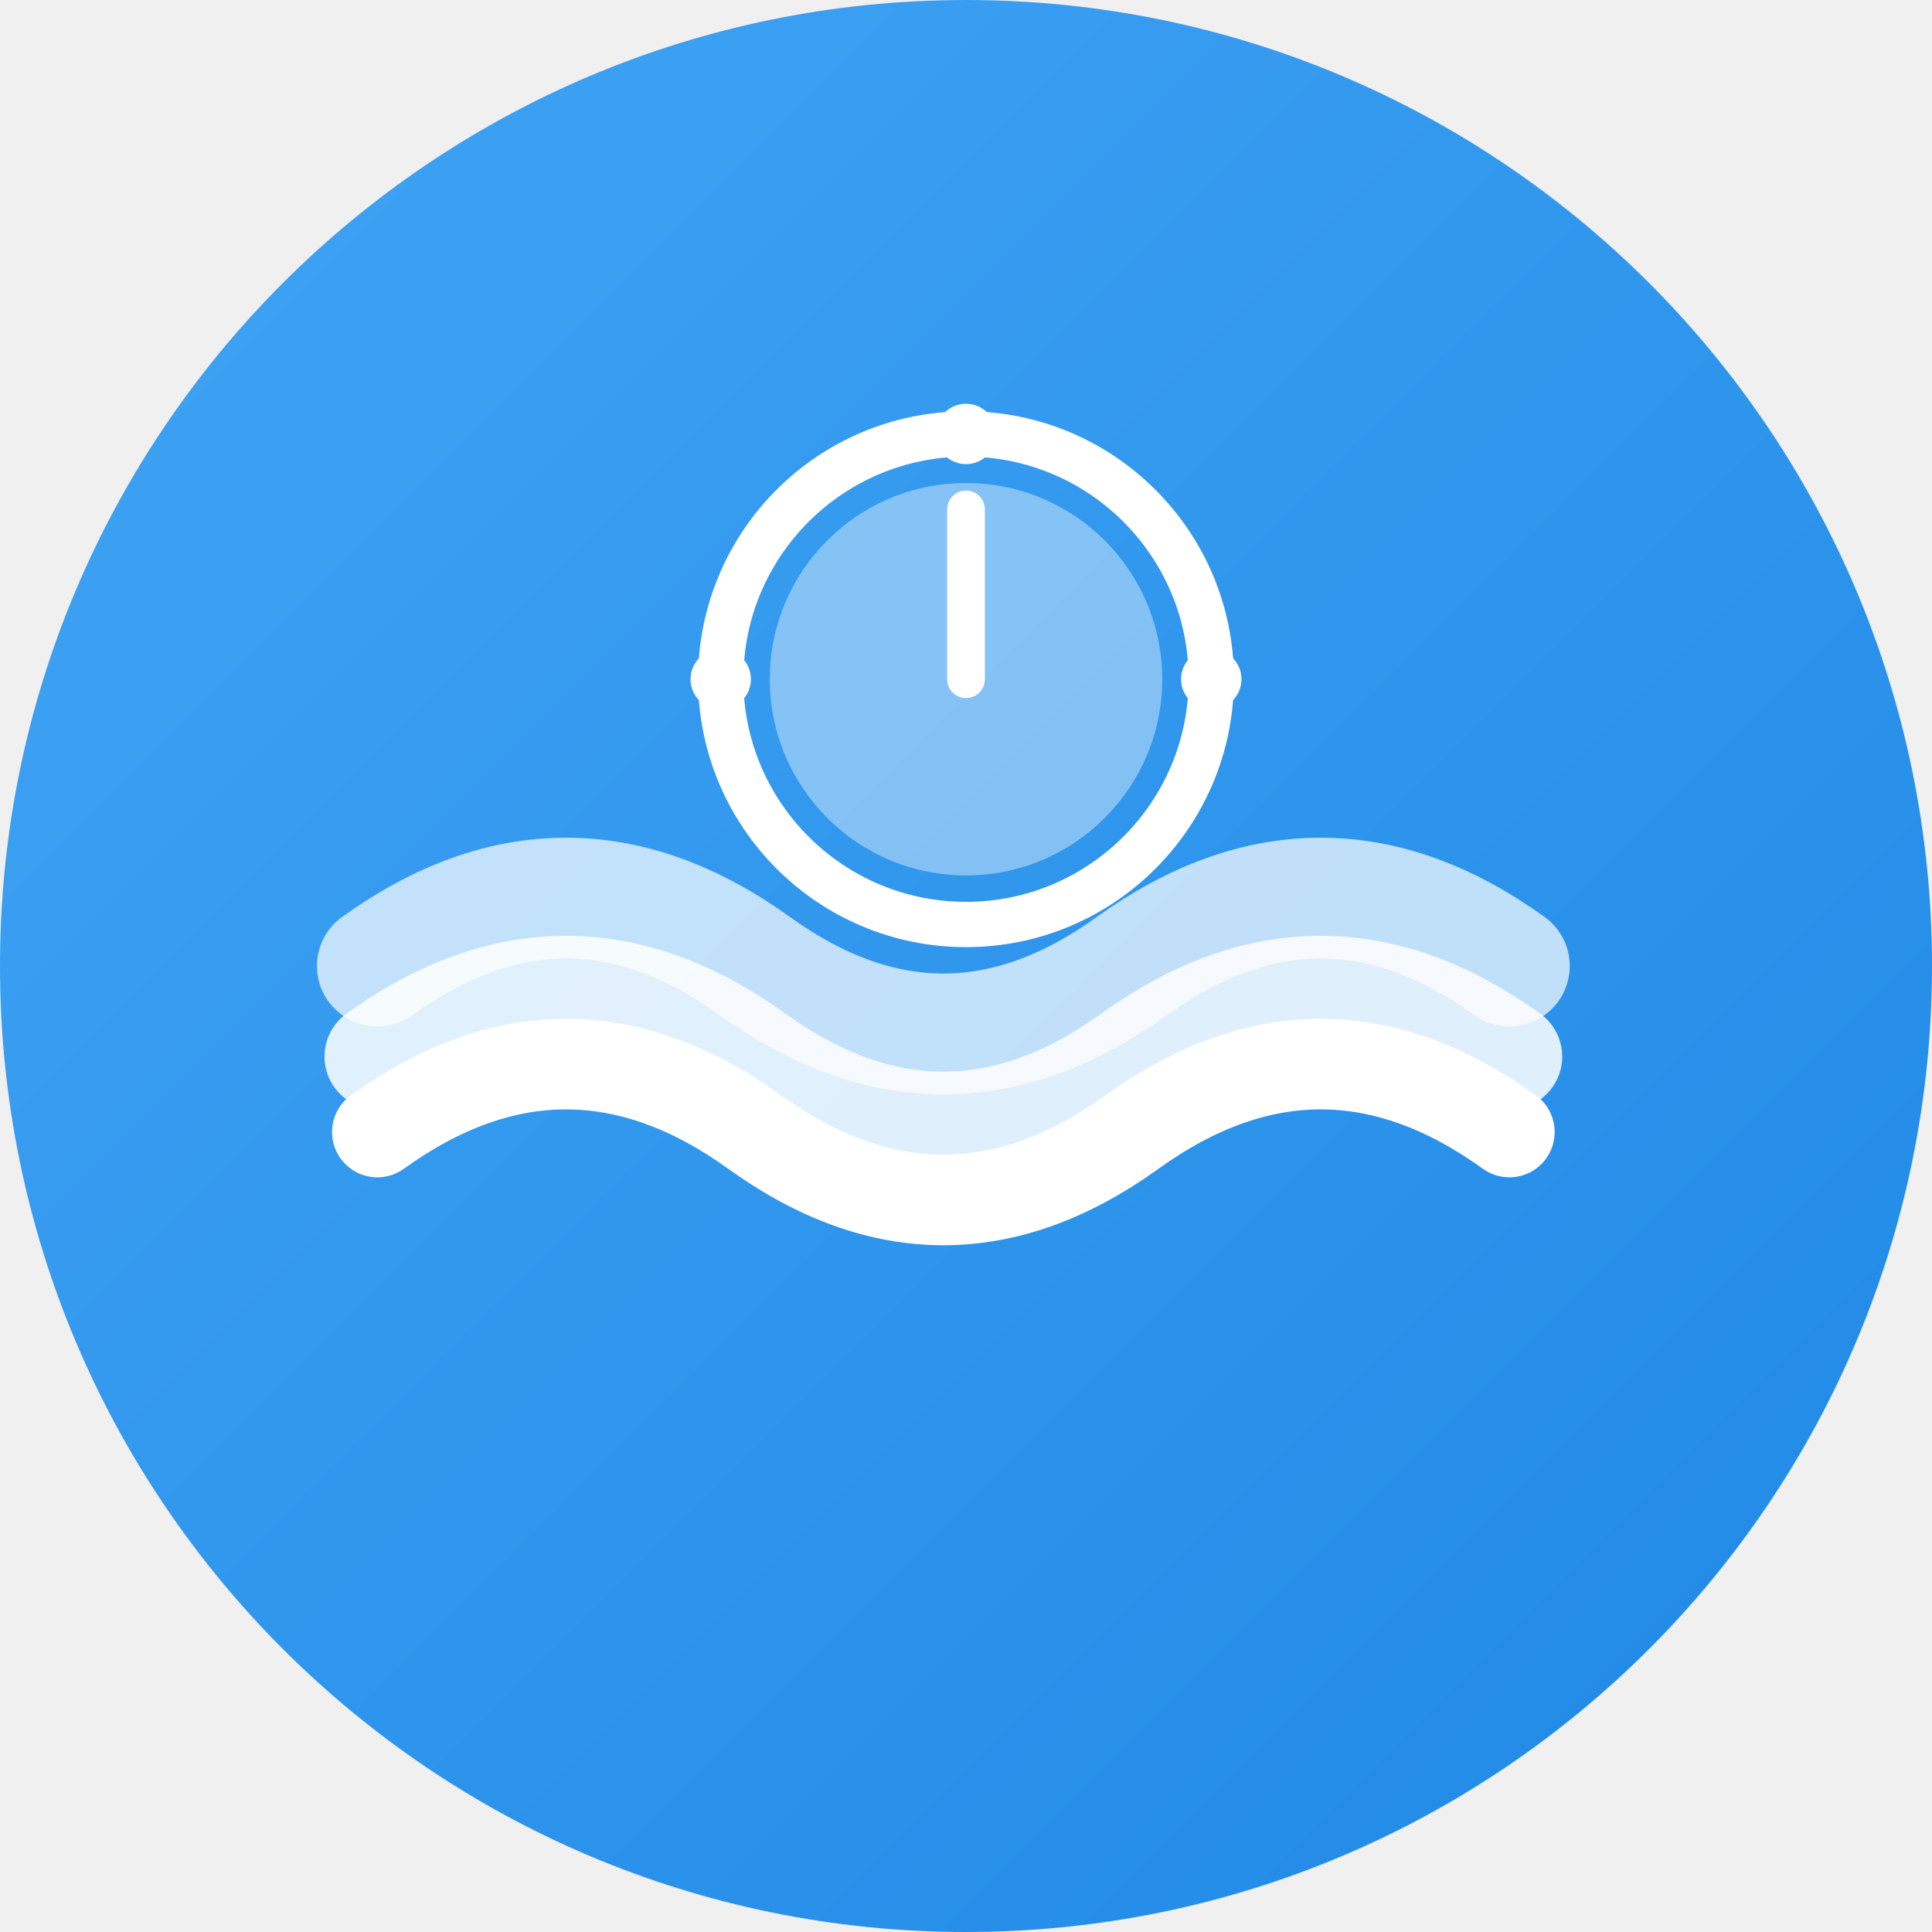
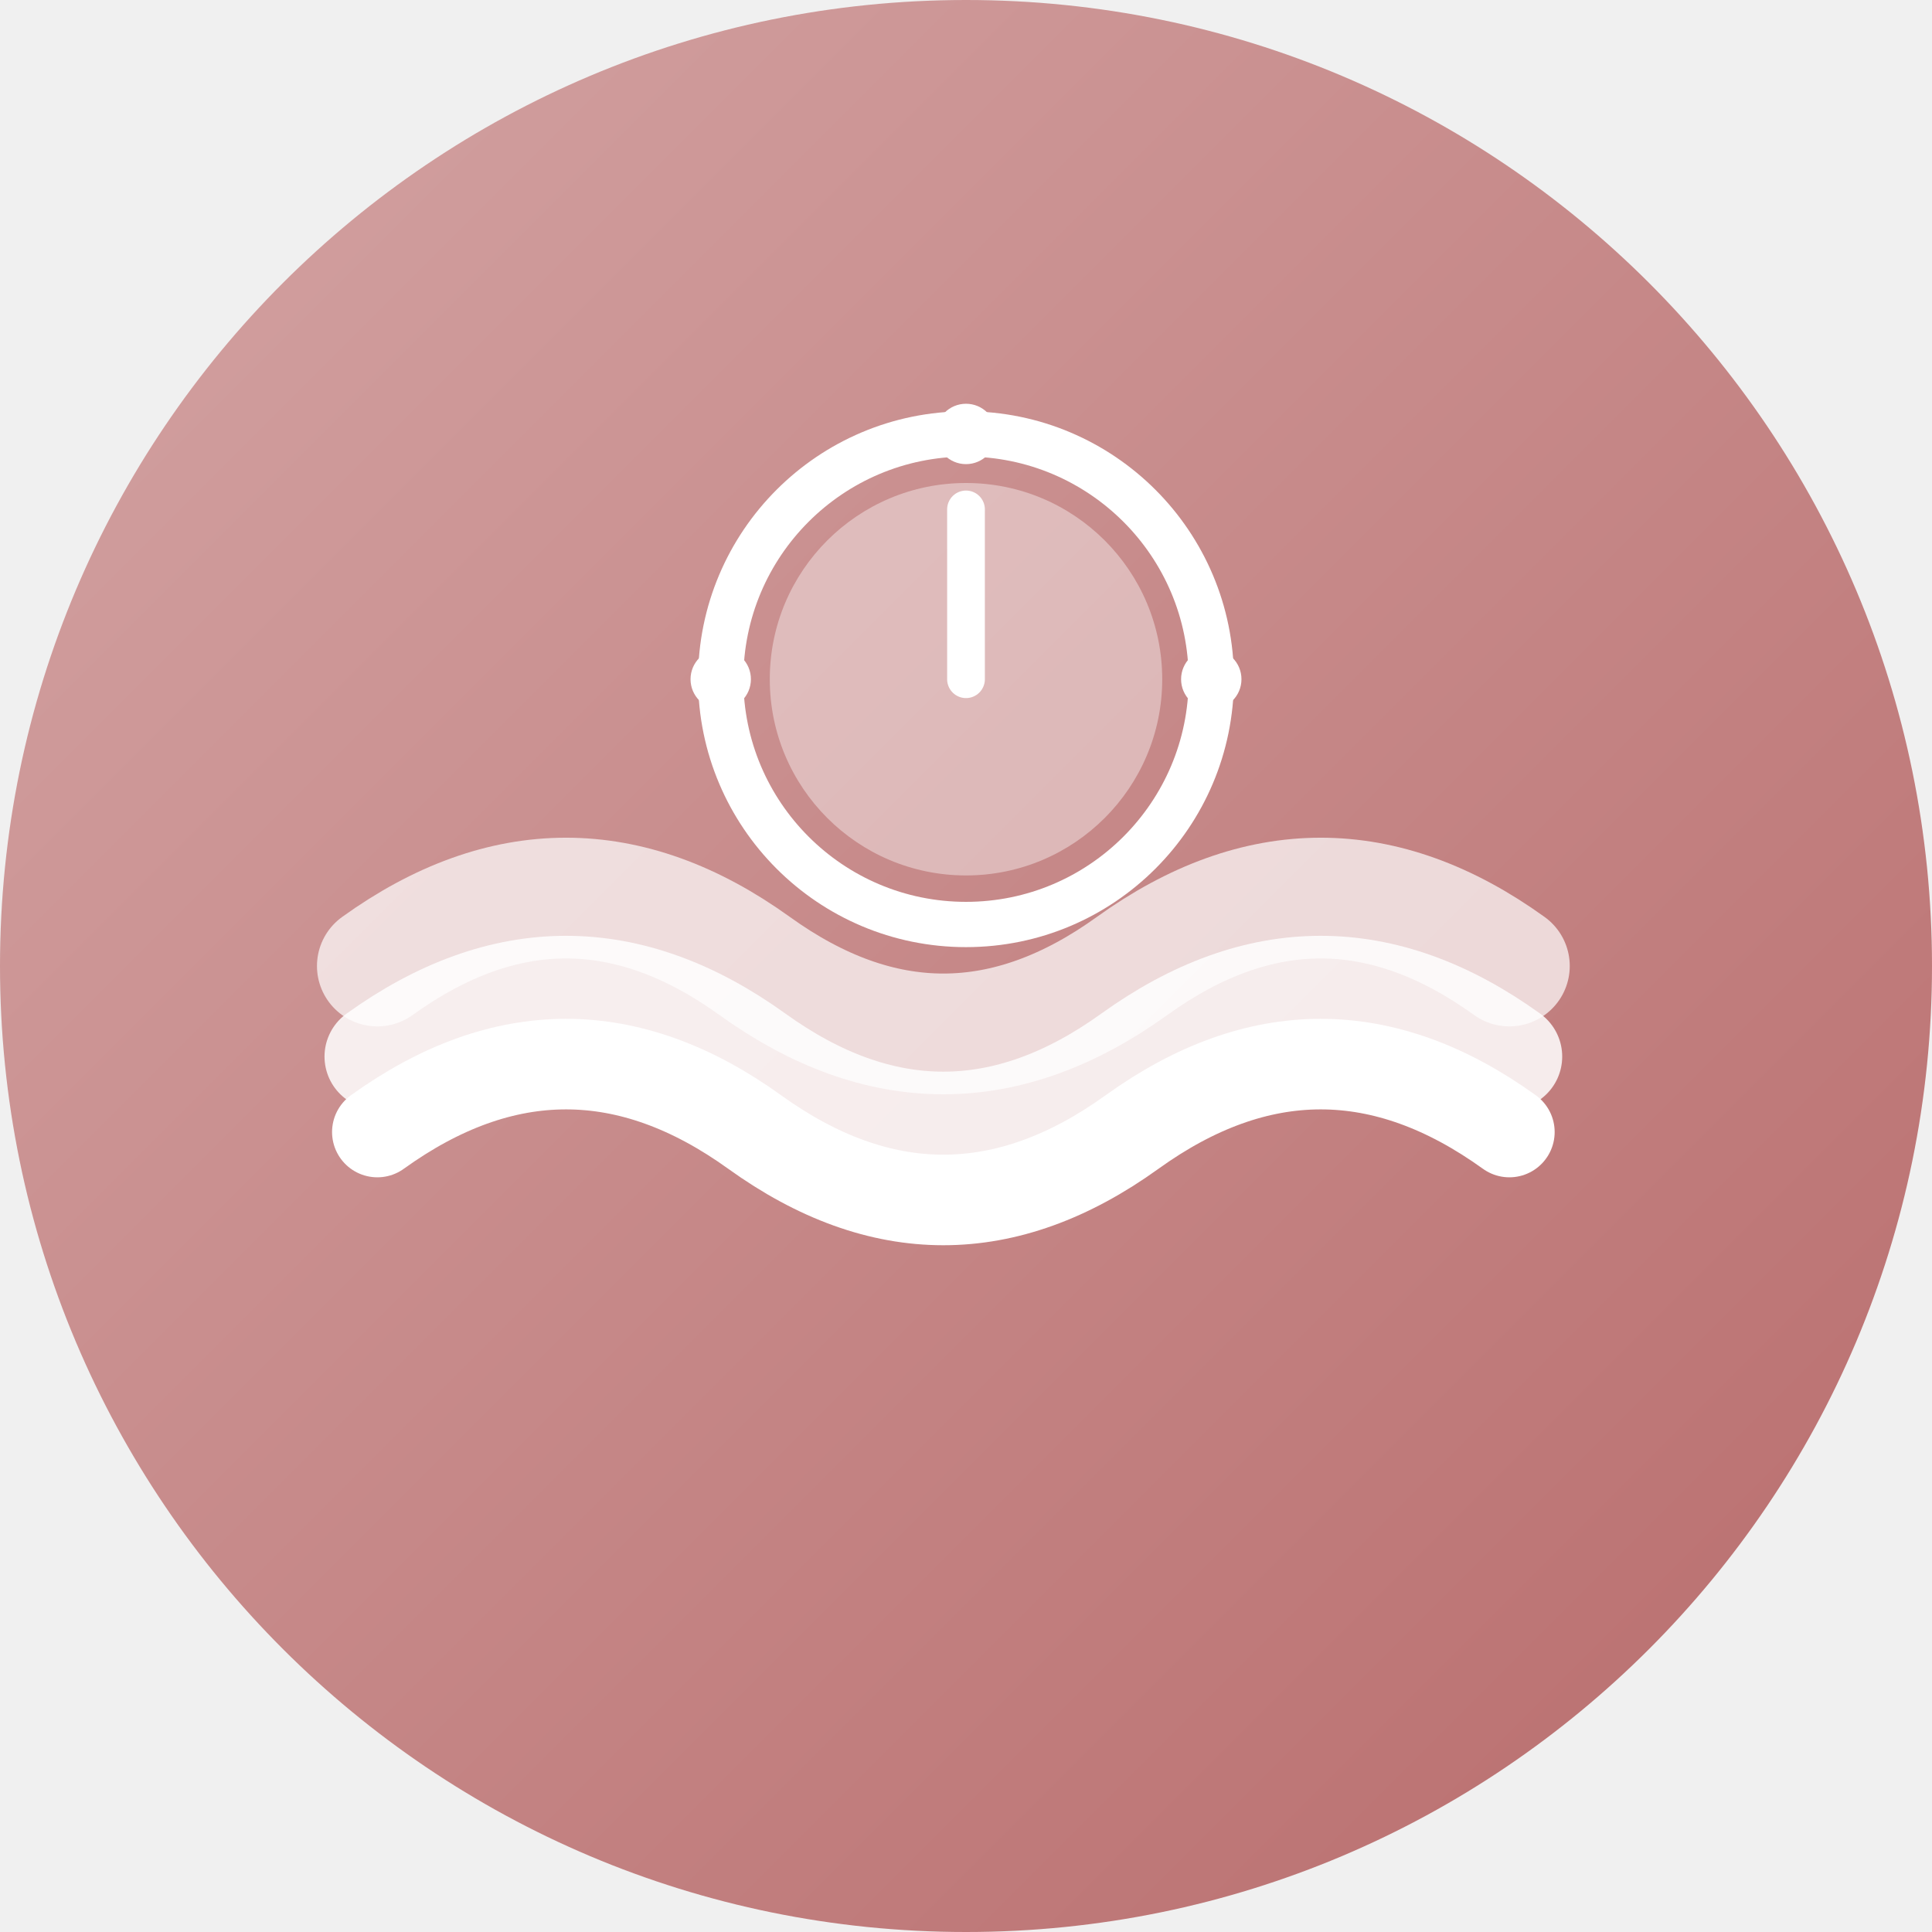
<svg xmlns="http://www.w3.org/2000/svg" width="512" height="512" viewBox="0 0 512 512">
  <defs>
    <linearGradient id="bgGradient" x1="0%" y1="0%" x2="100%" y2="100%">
-       <stop offset="0%" style="stop-color:#42a5f5;stop-opacity:1" />
-       <stop offset="100%" style="stop-color:#1e88e5;stop-opacity:1" />
+       <stop offset="0%" style="stop-color:#d4a5a5;stop-opacity:1" />
+       <stop offset="100%" style="stop-color:#b86b6b;stop-opacity:1" />
    </linearGradient>
  </defs>
  <circle cx="256" cy="256" r="256" fill="url(#bgGradient)" />
  <path d="M 100 256 Q 150 220, 200 256 T 300 256 T 400 256" stroke="#ffffff" stroke-width="32" fill="none" stroke-linecap="round" opacity="0.7" />
  <path d="M 100 280 Q 150 244, 200 280 T 300 280 T 400 280" stroke="#ffffff" stroke-width="28" fill="none" stroke-linecap="round" opacity="0.85" />
  <path d="M 100 300 Q 150 264, 200 300 T 300 300 T 400 300" stroke="#ffffff" stroke-width="24" fill="none" stroke-linecap="round" opacity="1" />
  <circle cx="256" cy="180" r="65" fill="none" stroke="#ffffff" stroke-width="12" />
  <circle cx="256" cy="180" r="52" fill="#ffffff" opacity="0.4" />
  <line x1="256" y1="180" x2="256" y2="135" stroke="#ffffff" stroke-width="10" stroke-linecap="round" />
  <circle cx="256" cy="115" r="8" fill="#ffffff" />
  <circle cx="321" cy="180" r="8" fill="#ffffff" />
  <circle cx="191" cy="180" r="8" fill="#ffffff" />
</svg>
